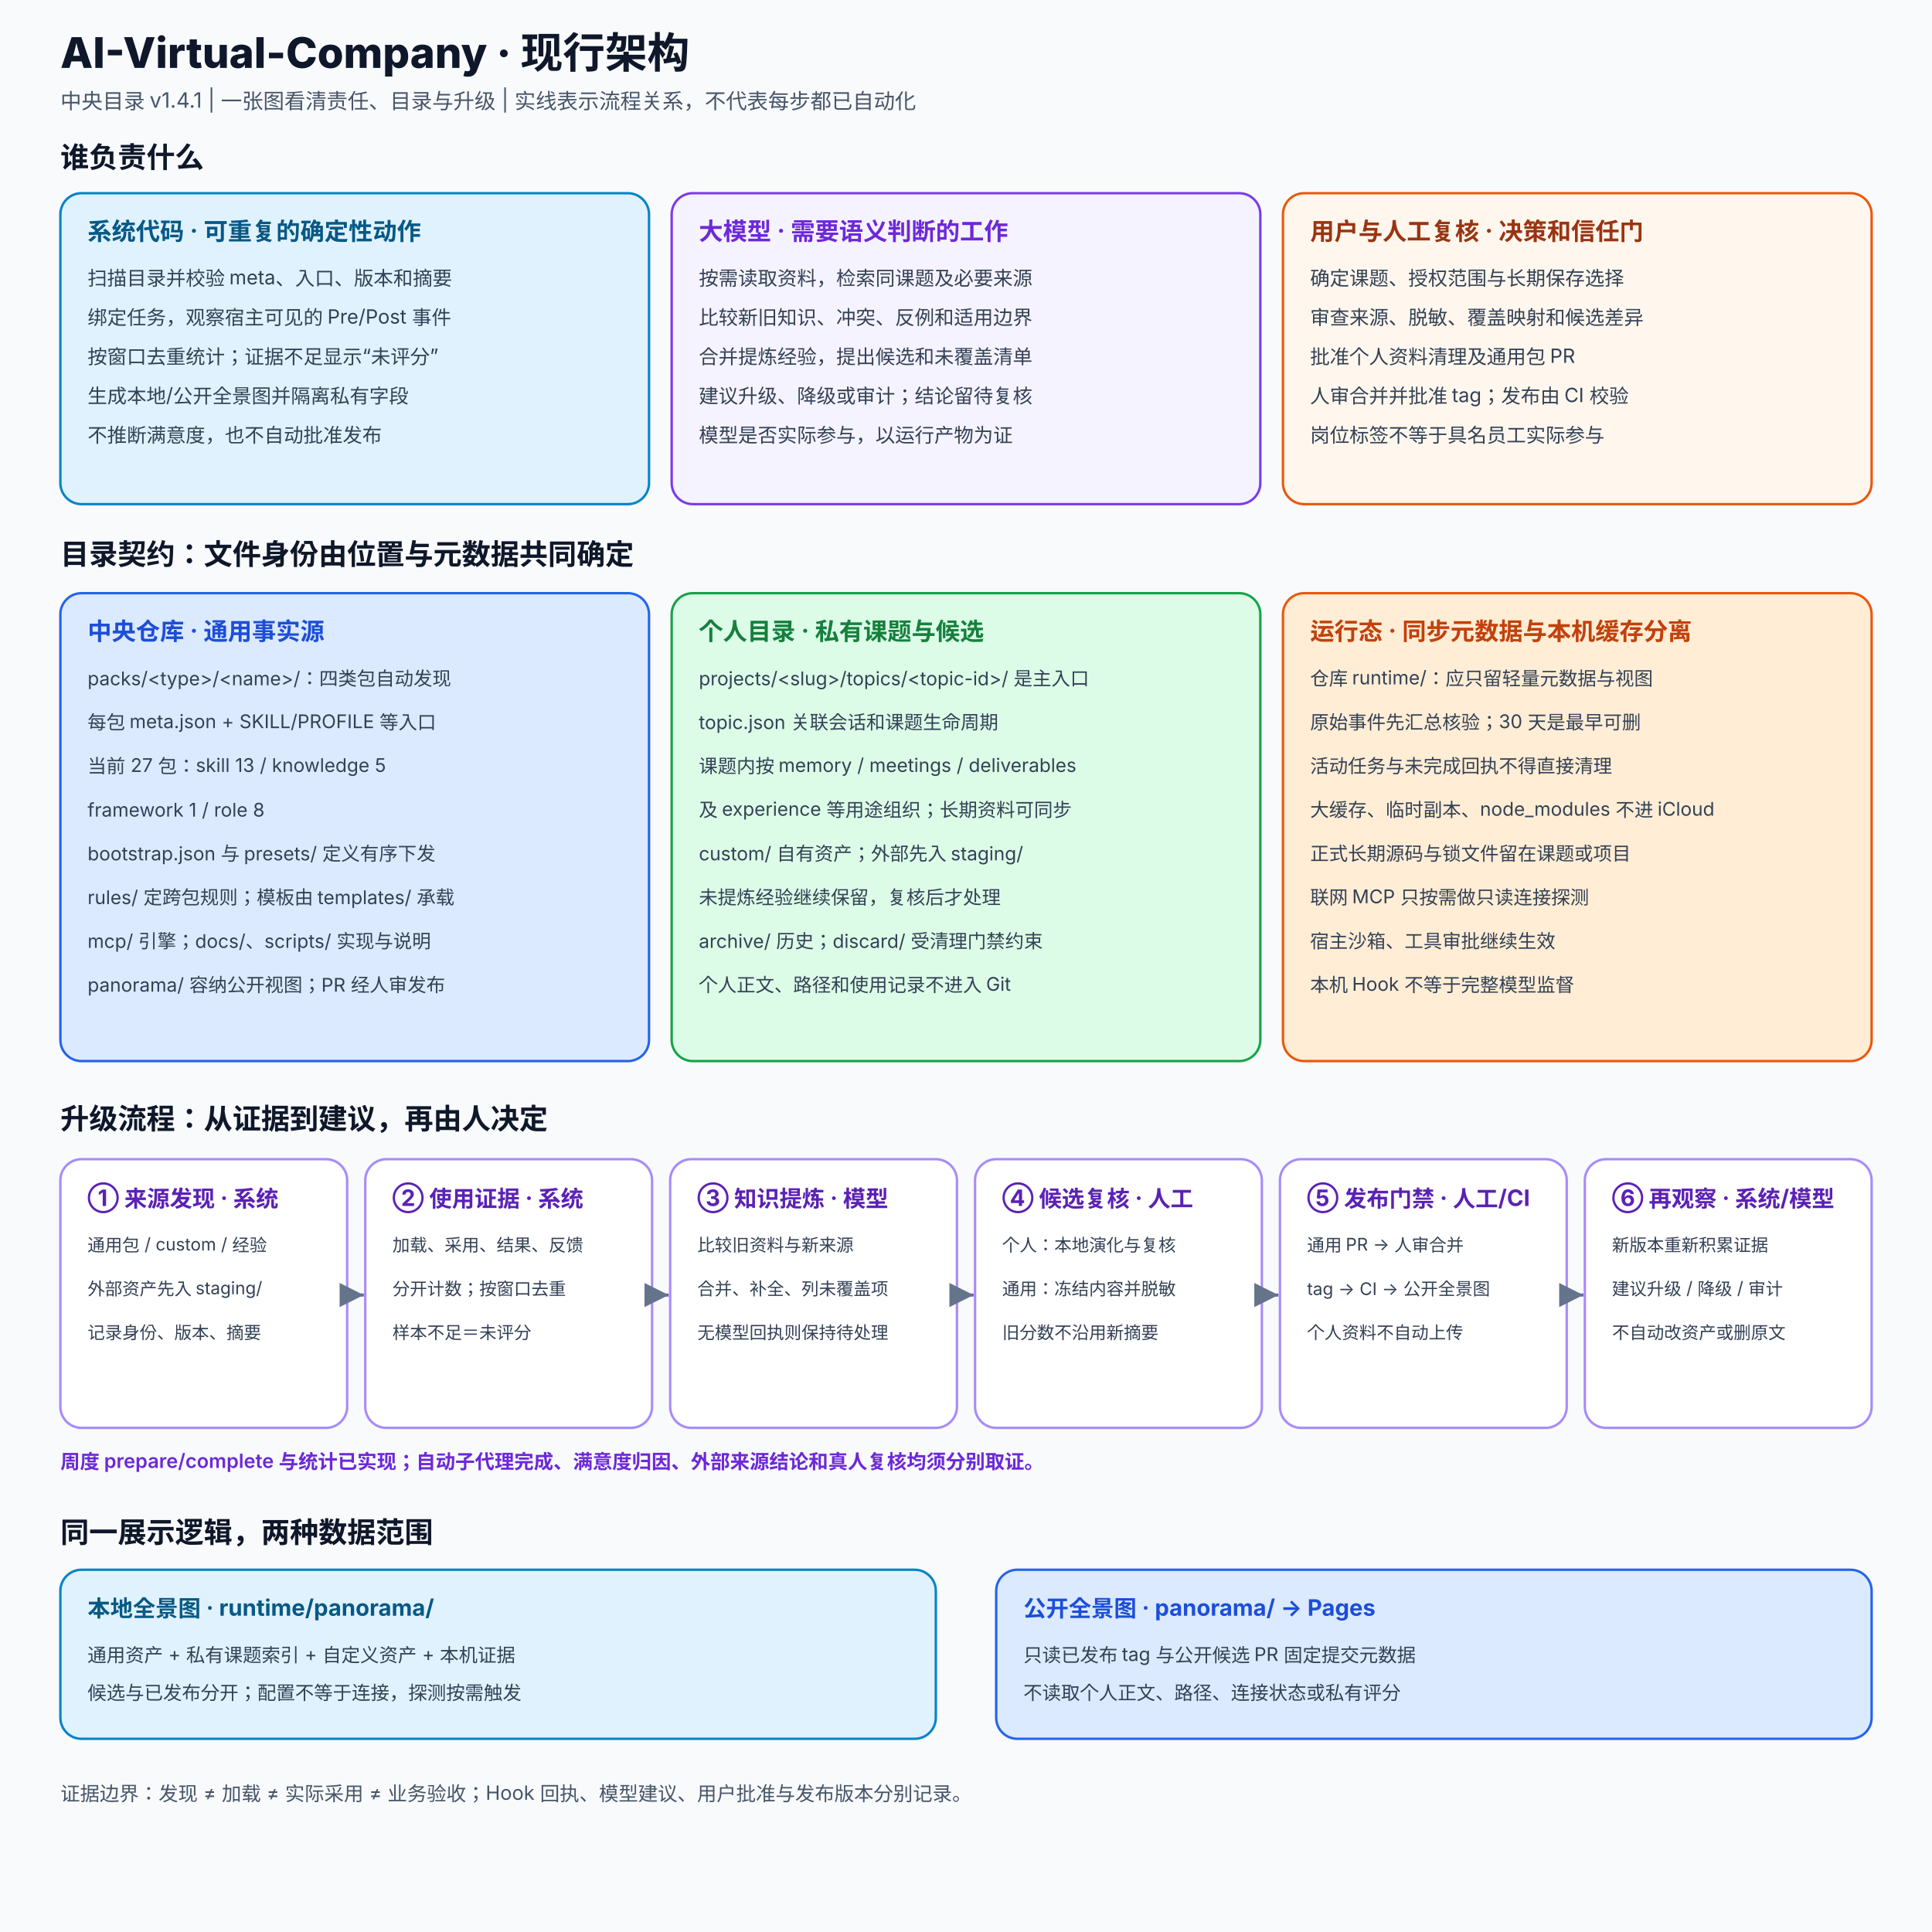
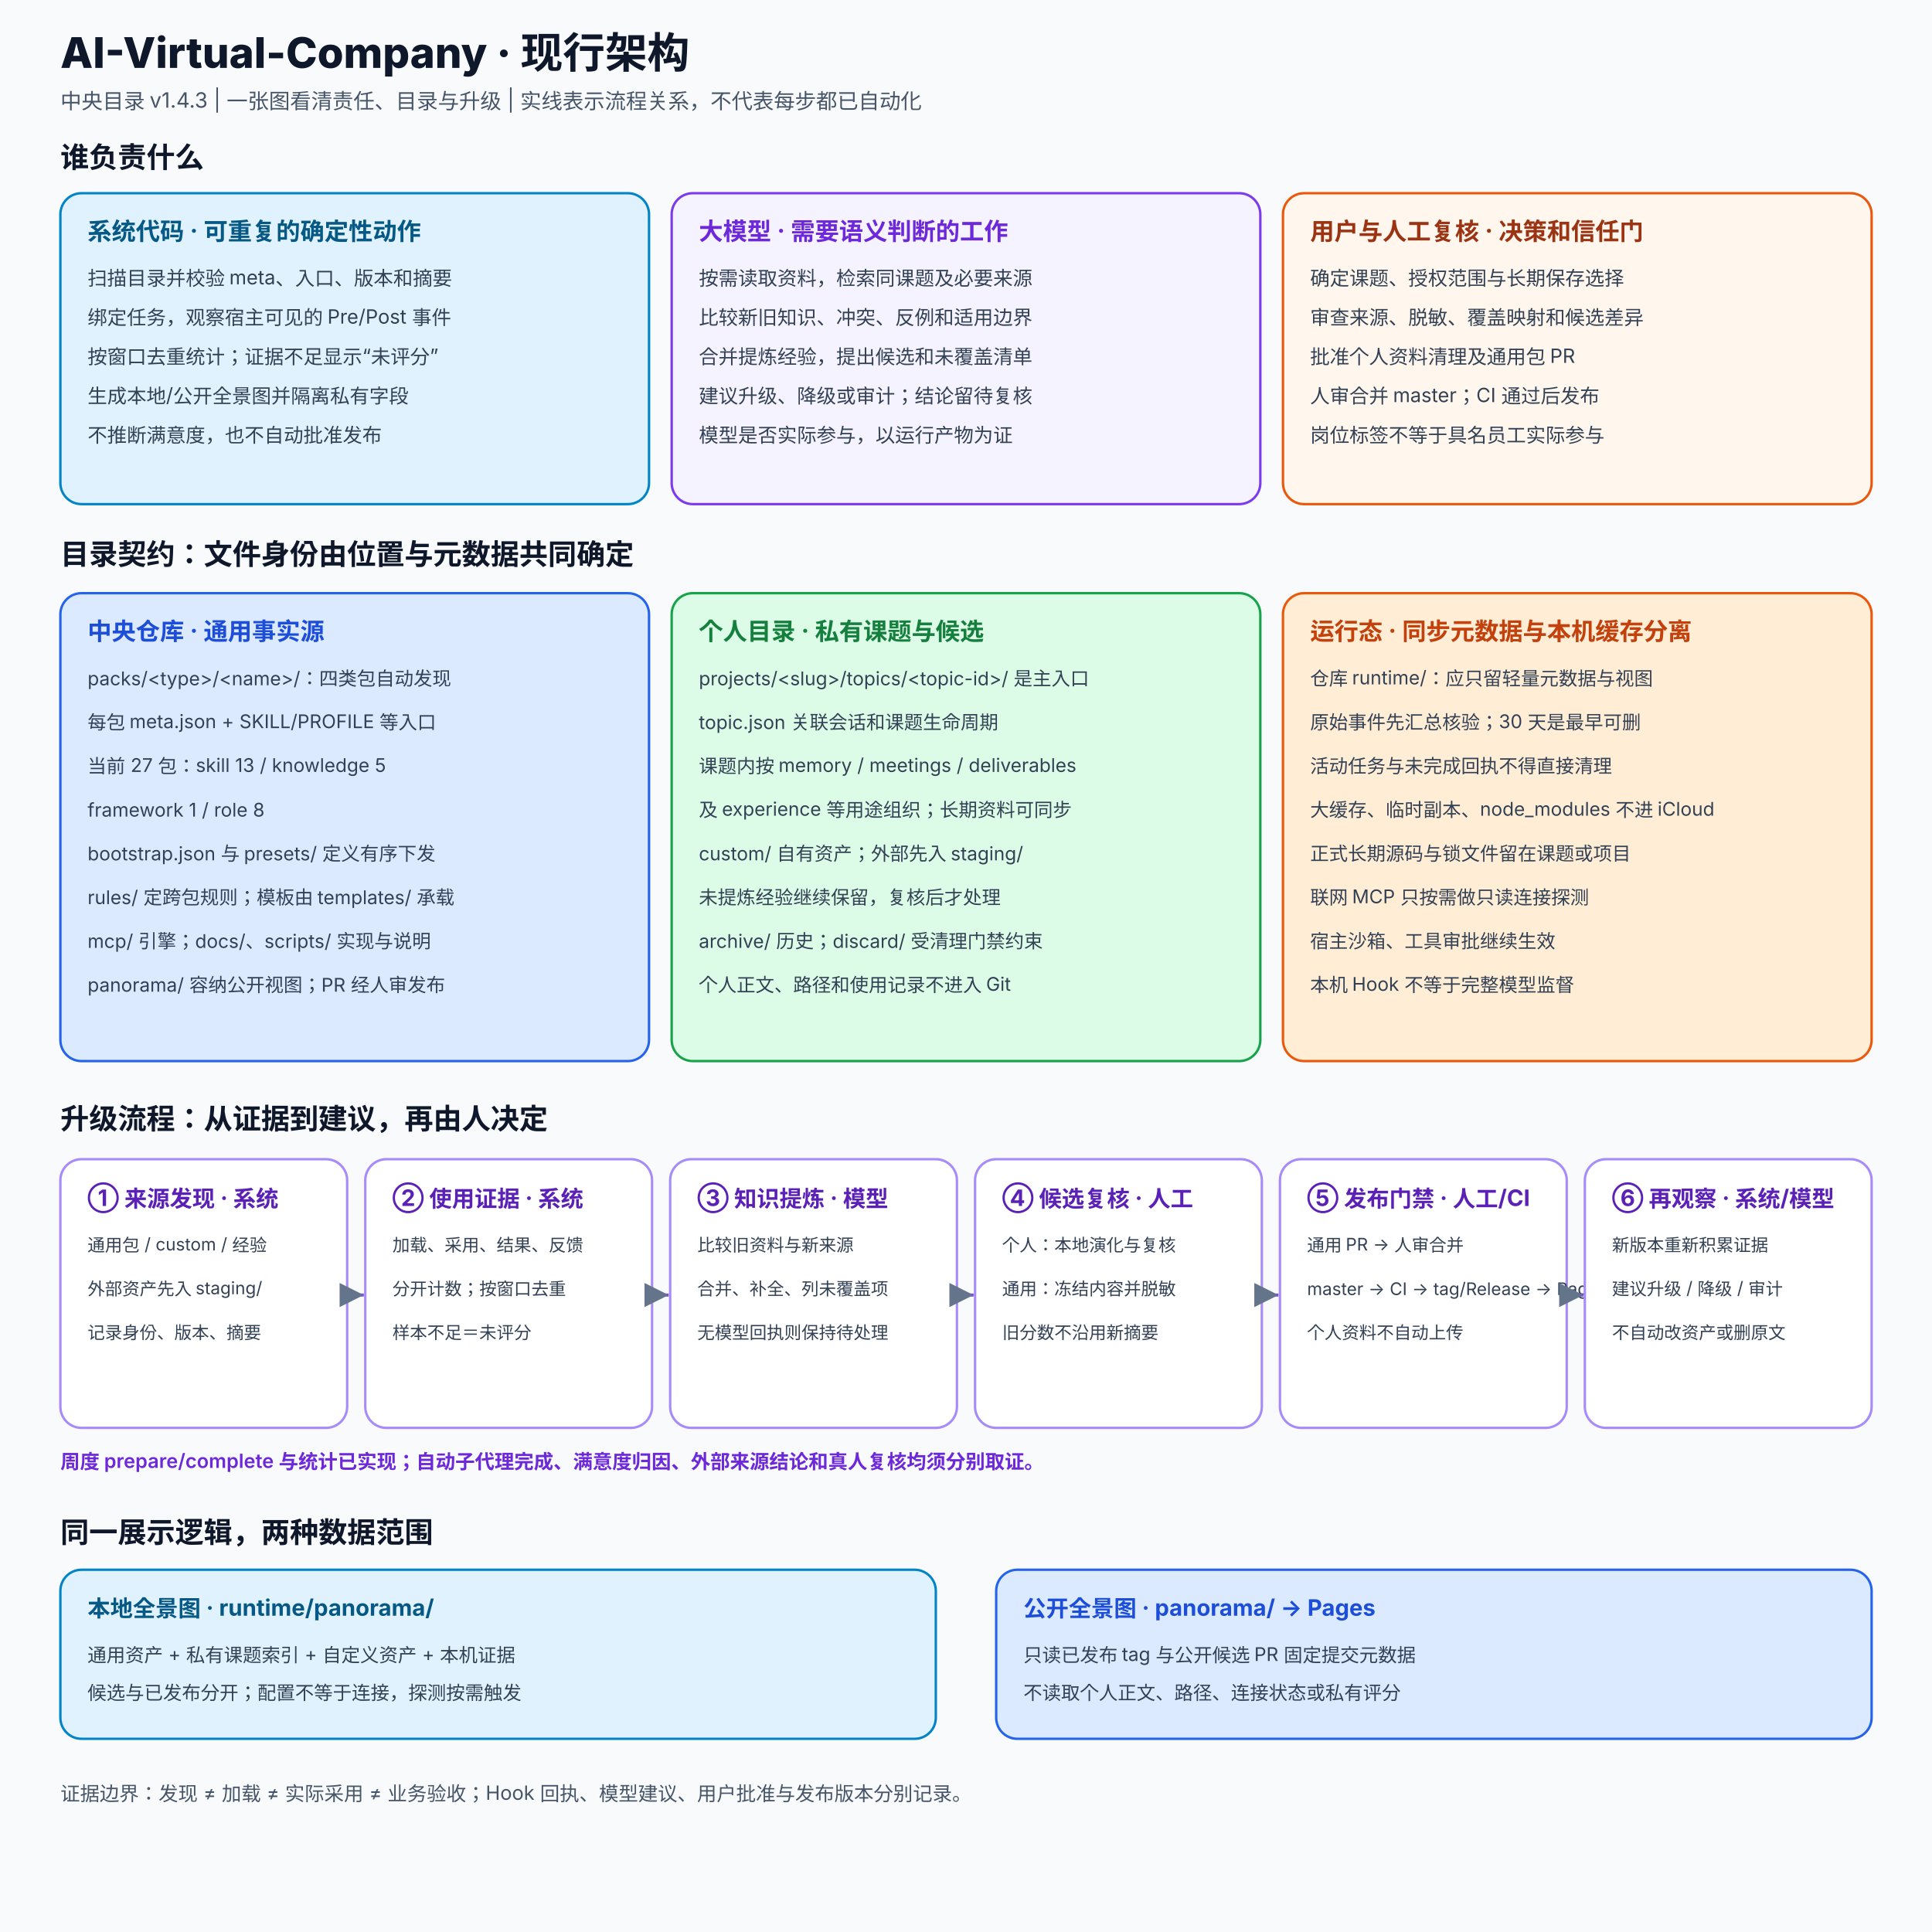
<svg xmlns="http://www.w3.org/2000/svg" viewBox="0 0 1280 1280" width="1280" height="1280" role="img" aria-labelledby="title desc">
  <defs>
    <marker id="arrow" markerWidth="9" markerHeight="9" refX="8" refY="4" orient="auto" markerUnits="strokeWidth">
      <path d="M0 0 L8 4 L0 8 Z" fill="#64748b" />
    </marker>
  </defs>
  <rect width="1280" height="1280" fill="#f8fafc" />
  <text x="40" y="45" font-size="28" font-weight="800" fill="#0f172a" font-family="-apple-system,BlinkMacSystemFont,Segoe UI,PingFang SC,Microsoft YaHei,sans-serif">AI-Virtual-Company · 现行架构</text>
-   <text x="40" y="72" font-size="14" font-weight="400" fill="#475569" font-family="-apple-system,BlinkMacSystemFont,Segoe UI,PingFang SC,Microsoft YaHei,sans-serif">中央目录 v1.4.1  |  一张图看清责任、目录与升级  |  实线表示流程关系，不代表每步都已自动化</text>
+   <text x="40" y="72" font-size="14" font-weight="400" fill="#475569" font-family="-apple-system,BlinkMacSystemFont,Segoe UI,PingFang SC,Microsoft YaHei,sans-serif">中央目录 v1.4.3  |  一张图看清责任、目录与升级  |  实线表示流程关系，不代表每步都已自动化</text>
  <text x="40" y="111" font-size="19" font-weight="700" fill="#0f172a" font-family="-apple-system,BlinkMacSystemFont,Segoe UI,PingFang SC,Microsoft YaHei,sans-serif">谁负责什么</text>
  <rect x="40" y="128" width="390" height="206" rx="14" fill="#e0f2fe" stroke="#0284c7" stroke-width="1.6" />
  <text x="58" y="159" font-size="16" font-weight="700" fill="#075985" font-family="-apple-system,BlinkMacSystemFont,Segoe UI,PingFang SC,Microsoft YaHei,sans-serif">系统代码 · 可重复的确定性动作</text>
  <text x="58" y="189" font-size="13" font-weight="400" fill="#334155" font-family="-apple-system,BlinkMacSystemFont,Segoe UI,PingFang SC,Microsoft YaHei,sans-serif">扫描目录并校验 meta、入口、版本和摘要</text>
  <text x="58" y="215" font-size="13" font-weight="400" fill="#334155" font-family="-apple-system,BlinkMacSystemFont,Segoe UI,PingFang SC,Microsoft YaHei,sans-serif">绑定任务，观察宿主可见的 Pre/Post 事件</text>
  <text x="58" y="241" font-size="13" font-weight="400" fill="#334155" font-family="-apple-system,BlinkMacSystemFont,Segoe UI,PingFang SC,Microsoft YaHei,sans-serif">按窗口去重统计；证据不足显示“未评分”</text>
  <text x="58" y="267" font-size="13" font-weight="400" fill="#334155" font-family="-apple-system,BlinkMacSystemFont,Segoe UI,PingFang SC,Microsoft YaHei,sans-serif">生成本地/公开全景图并隔离私有字段</text>
  <text x="58" y="293" font-size="13" font-weight="400" fill="#334155" font-family="-apple-system,BlinkMacSystemFont,Segoe UI,PingFang SC,Microsoft YaHei,sans-serif">不推断满意度，也不自动批准发布</text>
  <rect x="445" y="128" width="390" height="206" rx="14" fill="#f5f3ff" stroke="#7c3aed" stroke-width="1.6" />
  <text x="463" y="159" font-size="16" font-weight="700" fill="#6d28d9" font-family="-apple-system,BlinkMacSystemFont,Segoe UI,PingFang SC,Microsoft YaHei,sans-serif">大模型 · 需要语义判断的工作</text>
  <text x="463" y="189" font-size="13" font-weight="400" fill="#334155" font-family="-apple-system,BlinkMacSystemFont,Segoe UI,PingFang SC,Microsoft YaHei,sans-serif">按需读取资料，检索同课题及必要来源</text>
  <text x="463" y="215" font-size="13" font-weight="400" fill="#334155" font-family="-apple-system,BlinkMacSystemFont,Segoe UI,PingFang SC,Microsoft YaHei,sans-serif">比较新旧知识、冲突、反例和适用边界</text>
  <text x="463" y="241" font-size="13" font-weight="400" fill="#334155" font-family="-apple-system,BlinkMacSystemFont,Segoe UI,PingFang SC,Microsoft YaHei,sans-serif">合并提炼经验，提出候选和未覆盖清单</text>
  <text x="463" y="267" font-size="13" font-weight="400" fill="#334155" font-family="-apple-system,BlinkMacSystemFont,Segoe UI,PingFang SC,Microsoft YaHei,sans-serif">建议升级、降级或审计；结论留待复核</text>
  <text x="463" y="293" font-size="13" font-weight="400" fill="#334155" font-family="-apple-system,BlinkMacSystemFont,Segoe UI,PingFang SC,Microsoft YaHei,sans-serif">模型是否实际参与，以运行产物为证</text>
  <rect x="850" y="128" width="390" height="206" rx="14" fill="#fff7ed" stroke="#ea580c" stroke-width="1.6" />
  <text x="868" y="159" font-size="16" font-weight="700" fill="#9a3412" font-family="-apple-system,BlinkMacSystemFont,Segoe UI,PingFang SC,Microsoft YaHei,sans-serif">用户与人工复核 · 决策和信任门</text>
  <text x="868" y="189" font-size="13" font-weight="400" fill="#334155" font-family="-apple-system,BlinkMacSystemFont,Segoe UI,PingFang SC,Microsoft YaHei,sans-serif">确定课题、授权范围与长期保存选择</text>
  <text x="868" y="215" font-size="13" font-weight="400" fill="#334155" font-family="-apple-system,BlinkMacSystemFont,Segoe UI,PingFang SC,Microsoft YaHei,sans-serif">审查来源、脱敏、覆盖映射和候选差异</text>
  <text x="868" y="241" font-size="13" font-weight="400" fill="#334155" font-family="-apple-system,BlinkMacSystemFont,Segoe UI,PingFang SC,Microsoft YaHei,sans-serif">批准个人资料清理及通用包 PR</text>
-   <text x="868" y="267" font-size="13" font-weight="400" fill="#334155" font-family="-apple-system,BlinkMacSystemFont,Segoe UI,PingFang SC,Microsoft YaHei,sans-serif">人审合并并批准 tag；发布由 CI 校验</text>
+   <text x="868" y="267" font-size="13" font-weight="400" fill="#334155" font-family="-apple-system,BlinkMacSystemFont,Segoe UI,PingFang SC,Microsoft YaHei,sans-serif">人审合并 master；CI 通过后发布</text>
  <text x="868" y="293" font-size="13" font-weight="400" fill="#334155" font-family="-apple-system,BlinkMacSystemFont,Segoe UI,PingFang SC,Microsoft YaHei,sans-serif">岗位标签不等于具名员工实际参与</text>
  <text x="40" y="374" font-size="19" font-weight="700" fill="#0f172a" font-family="-apple-system,BlinkMacSystemFont,Segoe UI,PingFang SC,Microsoft YaHei,sans-serif">目录契约：文件身份由位置与元数据共同确定</text>
  <rect x="40" y="393" width="390" height="310" rx="14" fill="#dbeafe" stroke="#2563eb" stroke-width="1.6" />
  <text x="58" y="424" font-size="16" font-weight="700" fill="#1d4ed8" font-family="-apple-system,BlinkMacSystemFont,Segoe UI,PingFang SC,Microsoft YaHei,sans-serif">中央仓库 · 通用事实源</text>
  <text x="58" y="454" font-size="12.5" font-weight="400" fill="#334155" font-family="-apple-system,BlinkMacSystemFont,Segoe UI,PingFang SC,Microsoft YaHei,sans-serif">packs/&lt;type&gt;/&lt;name&gt;/：四类包自动发现</text>
  <text x="58" y="483" font-size="12.5" font-weight="400" fill="#334155" font-family="-apple-system,BlinkMacSystemFont,Segoe UI,PingFang SC,Microsoft YaHei,sans-serif">每包 meta.json + SKILL/PROFILE 等入口</text>
  <text x="58" y="512" font-size="12.5" font-weight="400" fill="#334155" font-family="-apple-system,BlinkMacSystemFont,Segoe UI,PingFang SC,Microsoft YaHei,sans-serif">当前 27 包：skill 13 / knowledge 5</text>
  <text x="58" y="541" font-size="12.5" font-weight="400" fill="#334155" font-family="-apple-system,BlinkMacSystemFont,Segoe UI,PingFang SC,Microsoft YaHei,sans-serif">framework 1 / role 8</text>
  <text x="58" y="570" font-size="12.5" font-weight="400" fill="#334155" font-family="-apple-system,BlinkMacSystemFont,Segoe UI,PingFang SC,Microsoft YaHei,sans-serif">bootstrap.json 与 presets/ 定义有序下发</text>
  <text x="58" y="599" font-size="12.5" font-weight="400" fill="#334155" font-family="-apple-system,BlinkMacSystemFont,Segoe UI,PingFang SC,Microsoft YaHei,sans-serif">rules/ 定跨包规则；模板由 templates/ 承载</text>
  <text x="58" y="628" font-size="12.5" font-weight="400" fill="#334155" font-family="-apple-system,BlinkMacSystemFont,Segoe UI,PingFang SC,Microsoft YaHei,sans-serif">mcp/ 引擎；docs/、scripts/ 实现与说明</text>
  <text x="58" y="657" font-size="12.5" font-weight="400" fill="#334155" font-family="-apple-system,BlinkMacSystemFont,Segoe UI,PingFang SC,Microsoft YaHei,sans-serif">panorama/ 容纳公开视图；PR 经人审发布</text>
  <rect x="445" y="393" width="390" height="310" rx="14" fill="#dcfce7" stroke="#16a34a" stroke-width="1.6" />
  <text x="463" y="424" font-size="16" font-weight="700" fill="#15803d" font-family="-apple-system,BlinkMacSystemFont,Segoe UI,PingFang SC,Microsoft YaHei,sans-serif">个人目录 · 私有课题与候选</text>
  <text x="463" y="454" font-size="12.5" font-weight="400" fill="#334155" font-family="-apple-system,BlinkMacSystemFont,Segoe UI,PingFang SC,Microsoft YaHei,sans-serif">projects/&lt;slug&gt;/topics/&lt;topic-id&gt;/ 是主入口</text>
  <text x="463" y="483" font-size="12.5" font-weight="400" fill="#334155" font-family="-apple-system,BlinkMacSystemFont,Segoe UI,PingFang SC,Microsoft YaHei,sans-serif">topic.json 关联会话和课题生命周期</text>
  <text x="463" y="512" font-size="12.5" font-weight="400" fill="#334155" font-family="-apple-system,BlinkMacSystemFont,Segoe UI,PingFang SC,Microsoft YaHei,sans-serif">课题内按 memory / meetings / deliverables</text>
  <text x="463" y="541" font-size="12.5" font-weight="400" fill="#334155" font-family="-apple-system,BlinkMacSystemFont,Segoe UI,PingFang SC,Microsoft YaHei,sans-serif">及 experience 等用途组织；长期资料可同步</text>
  <text x="463" y="570" font-size="12.5" font-weight="400" fill="#334155" font-family="-apple-system,BlinkMacSystemFont,Segoe UI,PingFang SC,Microsoft YaHei,sans-serif">custom/ 自有资产；外部先入 staging/</text>
  <text x="463" y="599" font-size="12.5" font-weight="400" fill="#334155" font-family="-apple-system,BlinkMacSystemFont,Segoe UI,PingFang SC,Microsoft YaHei,sans-serif">未提炼经验继续保留，复核后才处理</text>
  <text x="463" y="628" font-size="12.5" font-weight="400" fill="#334155" font-family="-apple-system,BlinkMacSystemFont,Segoe UI,PingFang SC,Microsoft YaHei,sans-serif">archive/ 历史；discard/ 受清理门禁约束</text>
  <text x="463" y="657" font-size="12.5" font-weight="400" fill="#334155" font-family="-apple-system,BlinkMacSystemFont,Segoe UI,PingFang SC,Microsoft YaHei,sans-serif">个人正文、路径和使用记录不进入 Git</text>
  <rect x="850" y="393" width="390" height="310" rx="14" fill="#ffedd5" stroke="#ea580c" stroke-width="1.6" />
  <text x="868" y="424" font-size="16" font-weight="700" fill="#c2410c" font-family="-apple-system,BlinkMacSystemFont,Segoe UI,PingFang SC,Microsoft YaHei,sans-serif">运行态 · 同步元数据与本机缓存分离</text>
  <text x="868" y="454" font-size="12.5" font-weight="400" fill="#334155" font-family="-apple-system,BlinkMacSystemFont,Segoe UI,PingFang SC,Microsoft YaHei,sans-serif">仓库 runtime/：应只留轻量元数据与视图</text>
  <text x="868" y="483" font-size="12.5" font-weight="400" fill="#334155" font-family="-apple-system,BlinkMacSystemFont,Segoe UI,PingFang SC,Microsoft YaHei,sans-serif">原始事件先汇总核验；30 天是最早可删</text>
  <text x="868" y="512" font-size="12.5" font-weight="400" fill="#334155" font-family="-apple-system,BlinkMacSystemFont,Segoe UI,PingFang SC,Microsoft YaHei,sans-serif">活动任务与未完成回执不得直接清理</text>
  <text x="868" y="541" font-size="12.5" font-weight="400" fill="#334155" font-family="-apple-system,BlinkMacSystemFont,Segoe UI,PingFang SC,Microsoft YaHei,sans-serif">大缓存、临时副本、node_modules 不进 iCloud</text>
  <text x="868" y="570" font-size="12.5" font-weight="400" fill="#334155" font-family="-apple-system,BlinkMacSystemFont,Segoe UI,PingFang SC,Microsoft YaHei,sans-serif">正式长期源码与锁文件留在课题或项目</text>
  <text x="868" y="599" font-size="12.5" font-weight="400" fill="#334155" font-family="-apple-system,BlinkMacSystemFont,Segoe UI,PingFang SC,Microsoft YaHei,sans-serif">联网 MCP 只按需做只读连接探测</text>
  <text x="868" y="628" font-size="12.5" font-weight="400" fill="#334155" font-family="-apple-system,BlinkMacSystemFont,Segoe UI,PingFang SC,Microsoft YaHei,sans-serif">宿主沙箱、工具审批继续生效</text>
  <text x="868" y="657" font-size="12.5" font-weight="400" fill="#334155" font-family="-apple-system,BlinkMacSystemFont,Segoe UI,PingFang SC,Microsoft YaHei,sans-serif">本机 Hook 不等于完整模型监督</text>
  <text x="40" y="748" font-size="19" font-weight="700" fill="#0f172a" font-family="-apple-system,BlinkMacSystemFont,Segoe UI,PingFang SC,Microsoft YaHei,sans-serif">升级流程：从证据到建议，再由人决定</text>
  <rect x="40" y="768" width="190" height="178" rx="14" fill="#ffffff" stroke="#a78bfa" stroke-width="1.6" />
  <text x="58" y="799" font-size="15" font-weight="700" fill="#5b21b6" font-family="-apple-system,BlinkMacSystemFont,Segoe UI,PingFang SC,Microsoft YaHei,sans-serif">① 来源发现 · 系统</text>
  <text x="58" y="829" font-size="11.5" font-weight="400" fill="#334155" font-family="-apple-system,BlinkMacSystemFont,Segoe UI,PingFang SC,Microsoft YaHei,sans-serif">通用包 / custom / 经验</text>
  <text x="58" y="858" font-size="11.5" font-weight="400" fill="#334155" font-family="-apple-system,BlinkMacSystemFont,Segoe UI,PingFang SC,Microsoft YaHei,sans-serif">外部资产先入 staging/</text>
  <text x="58" y="887" font-size="11.5" font-weight="400" fill="#334155" font-family="-apple-system,BlinkMacSystemFont,Segoe UI,PingFang SC,Microsoft YaHei,sans-serif">记录身份、版本、摘要</text>
  <line x1="230" y1="858" x2="241" y2="858" stroke="#7c3aed" stroke-width="2" marker-end="url(#arrow)" />
  <rect x="242" y="768" width="190" height="178" rx="14" fill="#ffffff" stroke="#a78bfa" stroke-width="1.6" />
  <text x="260" y="799" font-size="15" font-weight="700" fill="#5b21b6" font-family="-apple-system,BlinkMacSystemFont,Segoe UI,PingFang SC,Microsoft YaHei,sans-serif">② 使用证据 · 系统</text>
  <text x="260" y="829" font-size="11.5" font-weight="400" fill="#334155" font-family="-apple-system,BlinkMacSystemFont,Segoe UI,PingFang SC,Microsoft YaHei,sans-serif">加载、采用、结果、反馈</text>
  <text x="260" y="858" font-size="11.5" font-weight="400" fill="#334155" font-family="-apple-system,BlinkMacSystemFont,Segoe UI,PingFang SC,Microsoft YaHei,sans-serif">分开计数；按窗口去重</text>
  <text x="260" y="887" font-size="11.5" font-weight="400" fill="#334155" font-family="-apple-system,BlinkMacSystemFont,Segoe UI,PingFang SC,Microsoft YaHei,sans-serif">样本不足＝未评分</text>
  <line x1="432" y1="858" x2="443" y2="858" stroke="#7c3aed" stroke-width="2" marker-end="url(#arrow)" />
  <rect x="444" y="768" width="190" height="178" rx="14" fill="#ffffff" stroke="#a78bfa" stroke-width="1.6" />
  <text x="462" y="799" font-size="15" font-weight="700" fill="#5b21b6" font-family="-apple-system,BlinkMacSystemFont,Segoe UI,PingFang SC,Microsoft YaHei,sans-serif">③ 知识提炼 · 模型</text>
  <text x="462" y="829" font-size="11.5" font-weight="400" fill="#334155" font-family="-apple-system,BlinkMacSystemFont,Segoe UI,PingFang SC,Microsoft YaHei,sans-serif">比较旧资料与新来源</text>
  <text x="462" y="858" font-size="11.5" font-weight="400" fill="#334155" font-family="-apple-system,BlinkMacSystemFont,Segoe UI,PingFang SC,Microsoft YaHei,sans-serif">合并、补全、列未覆盖项</text>
  <text x="462" y="887" font-size="11.5" font-weight="400" fill="#334155" font-family="-apple-system,BlinkMacSystemFont,Segoe UI,PingFang SC,Microsoft YaHei,sans-serif">无模型回执则保持待处理</text>
  <line x1="634" y1="858" x2="645" y2="858" stroke="#7c3aed" stroke-width="2" marker-end="url(#arrow)" />
  <rect x="646" y="768" width="190" height="178" rx="14" fill="#ffffff" stroke="#a78bfa" stroke-width="1.6" />
  <text x="664" y="799" font-size="15" font-weight="700" fill="#5b21b6" font-family="-apple-system,BlinkMacSystemFont,Segoe UI,PingFang SC,Microsoft YaHei,sans-serif">④ 候选复核 · 人工</text>
  <text x="664" y="829" font-size="11.5" font-weight="400" fill="#334155" font-family="-apple-system,BlinkMacSystemFont,Segoe UI,PingFang SC,Microsoft YaHei,sans-serif">个人：本地演化与复核</text>
  <text x="664" y="858" font-size="11.5" font-weight="400" fill="#334155" font-family="-apple-system,BlinkMacSystemFont,Segoe UI,PingFang SC,Microsoft YaHei,sans-serif">通用：冻结内容并脱敏</text>
  <text x="664" y="887" font-size="11.5" font-weight="400" fill="#334155" font-family="-apple-system,BlinkMacSystemFont,Segoe UI,PingFang SC,Microsoft YaHei,sans-serif">旧分数不沿用新摘要</text>
  <line x1="836" y1="858" x2="847" y2="858" stroke="#7c3aed" stroke-width="2" marker-end="url(#arrow)" />
  <rect x="848" y="768" width="190" height="178" rx="14" fill="#ffffff" stroke="#a78bfa" stroke-width="1.6" />
  <text x="866" y="799" font-size="15" font-weight="700" fill="#5b21b6" font-family="-apple-system,BlinkMacSystemFont,Segoe UI,PingFang SC,Microsoft YaHei,sans-serif">⑤ 发布门禁 · 人工/CI</text>
  <text x="866" y="829" font-size="11.5" font-weight="400" fill="#334155" font-family="-apple-system,BlinkMacSystemFont,Segoe UI,PingFang SC,Microsoft YaHei,sans-serif">通用 PR → 人审合并</text>
-   <text x="866" y="858" font-size="11.5" font-weight="400" fill="#334155" font-family="-apple-system,BlinkMacSystemFont,Segoe UI,PingFang SC,Microsoft YaHei,sans-serif">tag → CI → 公开全景图</text>
+   <text x="866" y="858" font-size="11.5" font-weight="400" fill="#334155" font-family="-apple-system,BlinkMacSystemFont,Segoe UI,PingFang SC,Microsoft YaHei,sans-serif">master → CI → tag/Release → Pages</text>
  <text x="866" y="887" font-size="11.5" font-weight="400" fill="#334155" font-family="-apple-system,BlinkMacSystemFont,Segoe UI,PingFang SC,Microsoft YaHei,sans-serif">个人资料不自动上传</text>
  <line x1="1038" y1="858" x2="1049" y2="858" stroke="#7c3aed" stroke-width="2" marker-end="url(#arrow)" />
  <rect x="1050" y="768" width="190" height="178" rx="14" fill="#ffffff" stroke="#a78bfa" stroke-width="1.6" />
  <text x="1068" y="799" font-size="15" font-weight="700" fill="#5b21b6" font-family="-apple-system,BlinkMacSystemFont,Segoe UI,PingFang SC,Microsoft YaHei,sans-serif">⑥ 再观察 · 系统/模型</text>
  <text x="1068" y="829" font-size="11.5" font-weight="400" fill="#334155" font-family="-apple-system,BlinkMacSystemFont,Segoe UI,PingFang SC,Microsoft YaHei,sans-serif">新版本重新积累证据</text>
  <text x="1068" y="858" font-size="11.5" font-weight="400" fill="#334155" font-family="-apple-system,BlinkMacSystemFont,Segoe UI,PingFang SC,Microsoft YaHei,sans-serif">建议升级 / 降级 / 审计</text>
  <text x="1068" y="887" font-size="11.5" font-weight="400" fill="#334155" font-family="-apple-system,BlinkMacSystemFont,Segoe UI,PingFang SC,Microsoft YaHei,sans-serif">不自动改资产或删原文</text>
  <text x="40" y="973" font-size="13" font-weight="600" fill="#6d28d9" font-family="-apple-system,BlinkMacSystemFont,Segoe UI,PingFang SC,Microsoft YaHei,sans-serif">周度 prepare/complete 与统计已实现；自动子代理完成、满意度归因、外部来源结论和真人复核均须分别取证。</text>
  <text x="40" y="1022" font-size="19" font-weight="700" fill="#0f172a" font-family="-apple-system,BlinkMacSystemFont,Segoe UI,PingFang SC,Microsoft YaHei,sans-serif">同一展示逻辑，两种数据范围</text>
  <rect x="40" y="1040" width="580" height="112" rx="14" fill="#e0f2fe" stroke="#0284c7" stroke-width="1.6" />
  <text x="58" y="1071" font-size="15" font-weight="700" fill="#075985" font-family="-apple-system,BlinkMacSystemFont,Segoe UI,PingFang SC,Microsoft YaHei,sans-serif">本地全景图 · runtime/panorama/</text>
  <text x="58" y="1101" font-size="12.5" font-weight="400" fill="#334155" font-family="-apple-system,BlinkMacSystemFont,Segoe UI,PingFang SC,Microsoft YaHei,sans-serif">通用资产 + 私有课题索引 + 自定义资产 + 本机证据</text>
  <text x="58" y="1126" font-size="12.5" font-weight="400" fill="#334155" font-family="-apple-system,BlinkMacSystemFont,Segoe UI,PingFang SC,Microsoft YaHei,sans-serif">候选与已发布分开；配置不等于连接，探测按需触发</text>
  <rect x="660" y="1040" width="580" height="112" rx="14" fill="#dbeafe" stroke="#2563eb" stroke-width="1.6" />
  <text x="678" y="1071" font-size="15" font-weight="700" fill="#1d4ed8" font-family="-apple-system,BlinkMacSystemFont,Segoe UI,PingFang SC,Microsoft YaHei,sans-serif">公开全景图 · panorama/ → Pages</text>
  <text x="678" y="1101" font-size="12.5" font-weight="400" fill="#334155" font-family="-apple-system,BlinkMacSystemFont,Segoe UI,PingFang SC,Microsoft YaHei,sans-serif">只读已发布 tag 与公开候选 PR 固定提交元数据</text>
  <text x="678" y="1126" font-size="12.5" font-weight="400" fill="#334155" font-family="-apple-system,BlinkMacSystemFont,Segoe UI,PingFang SC,Microsoft YaHei,sans-serif">不读取个人正文、路径、连接状态或私有评分</text>
  <text x="40" y="1193" font-size="13" font-weight="400" fill="#475569" font-family="-apple-system,BlinkMacSystemFont,Segoe UI,PingFang SC,Microsoft YaHei,sans-serif">证据边界：发现 ≠ 加载 ≠ 实际采用 ≠ 业务验收；Hook 回执、模型建议、用户批准与发布版本分别记录。</text>
</svg>
